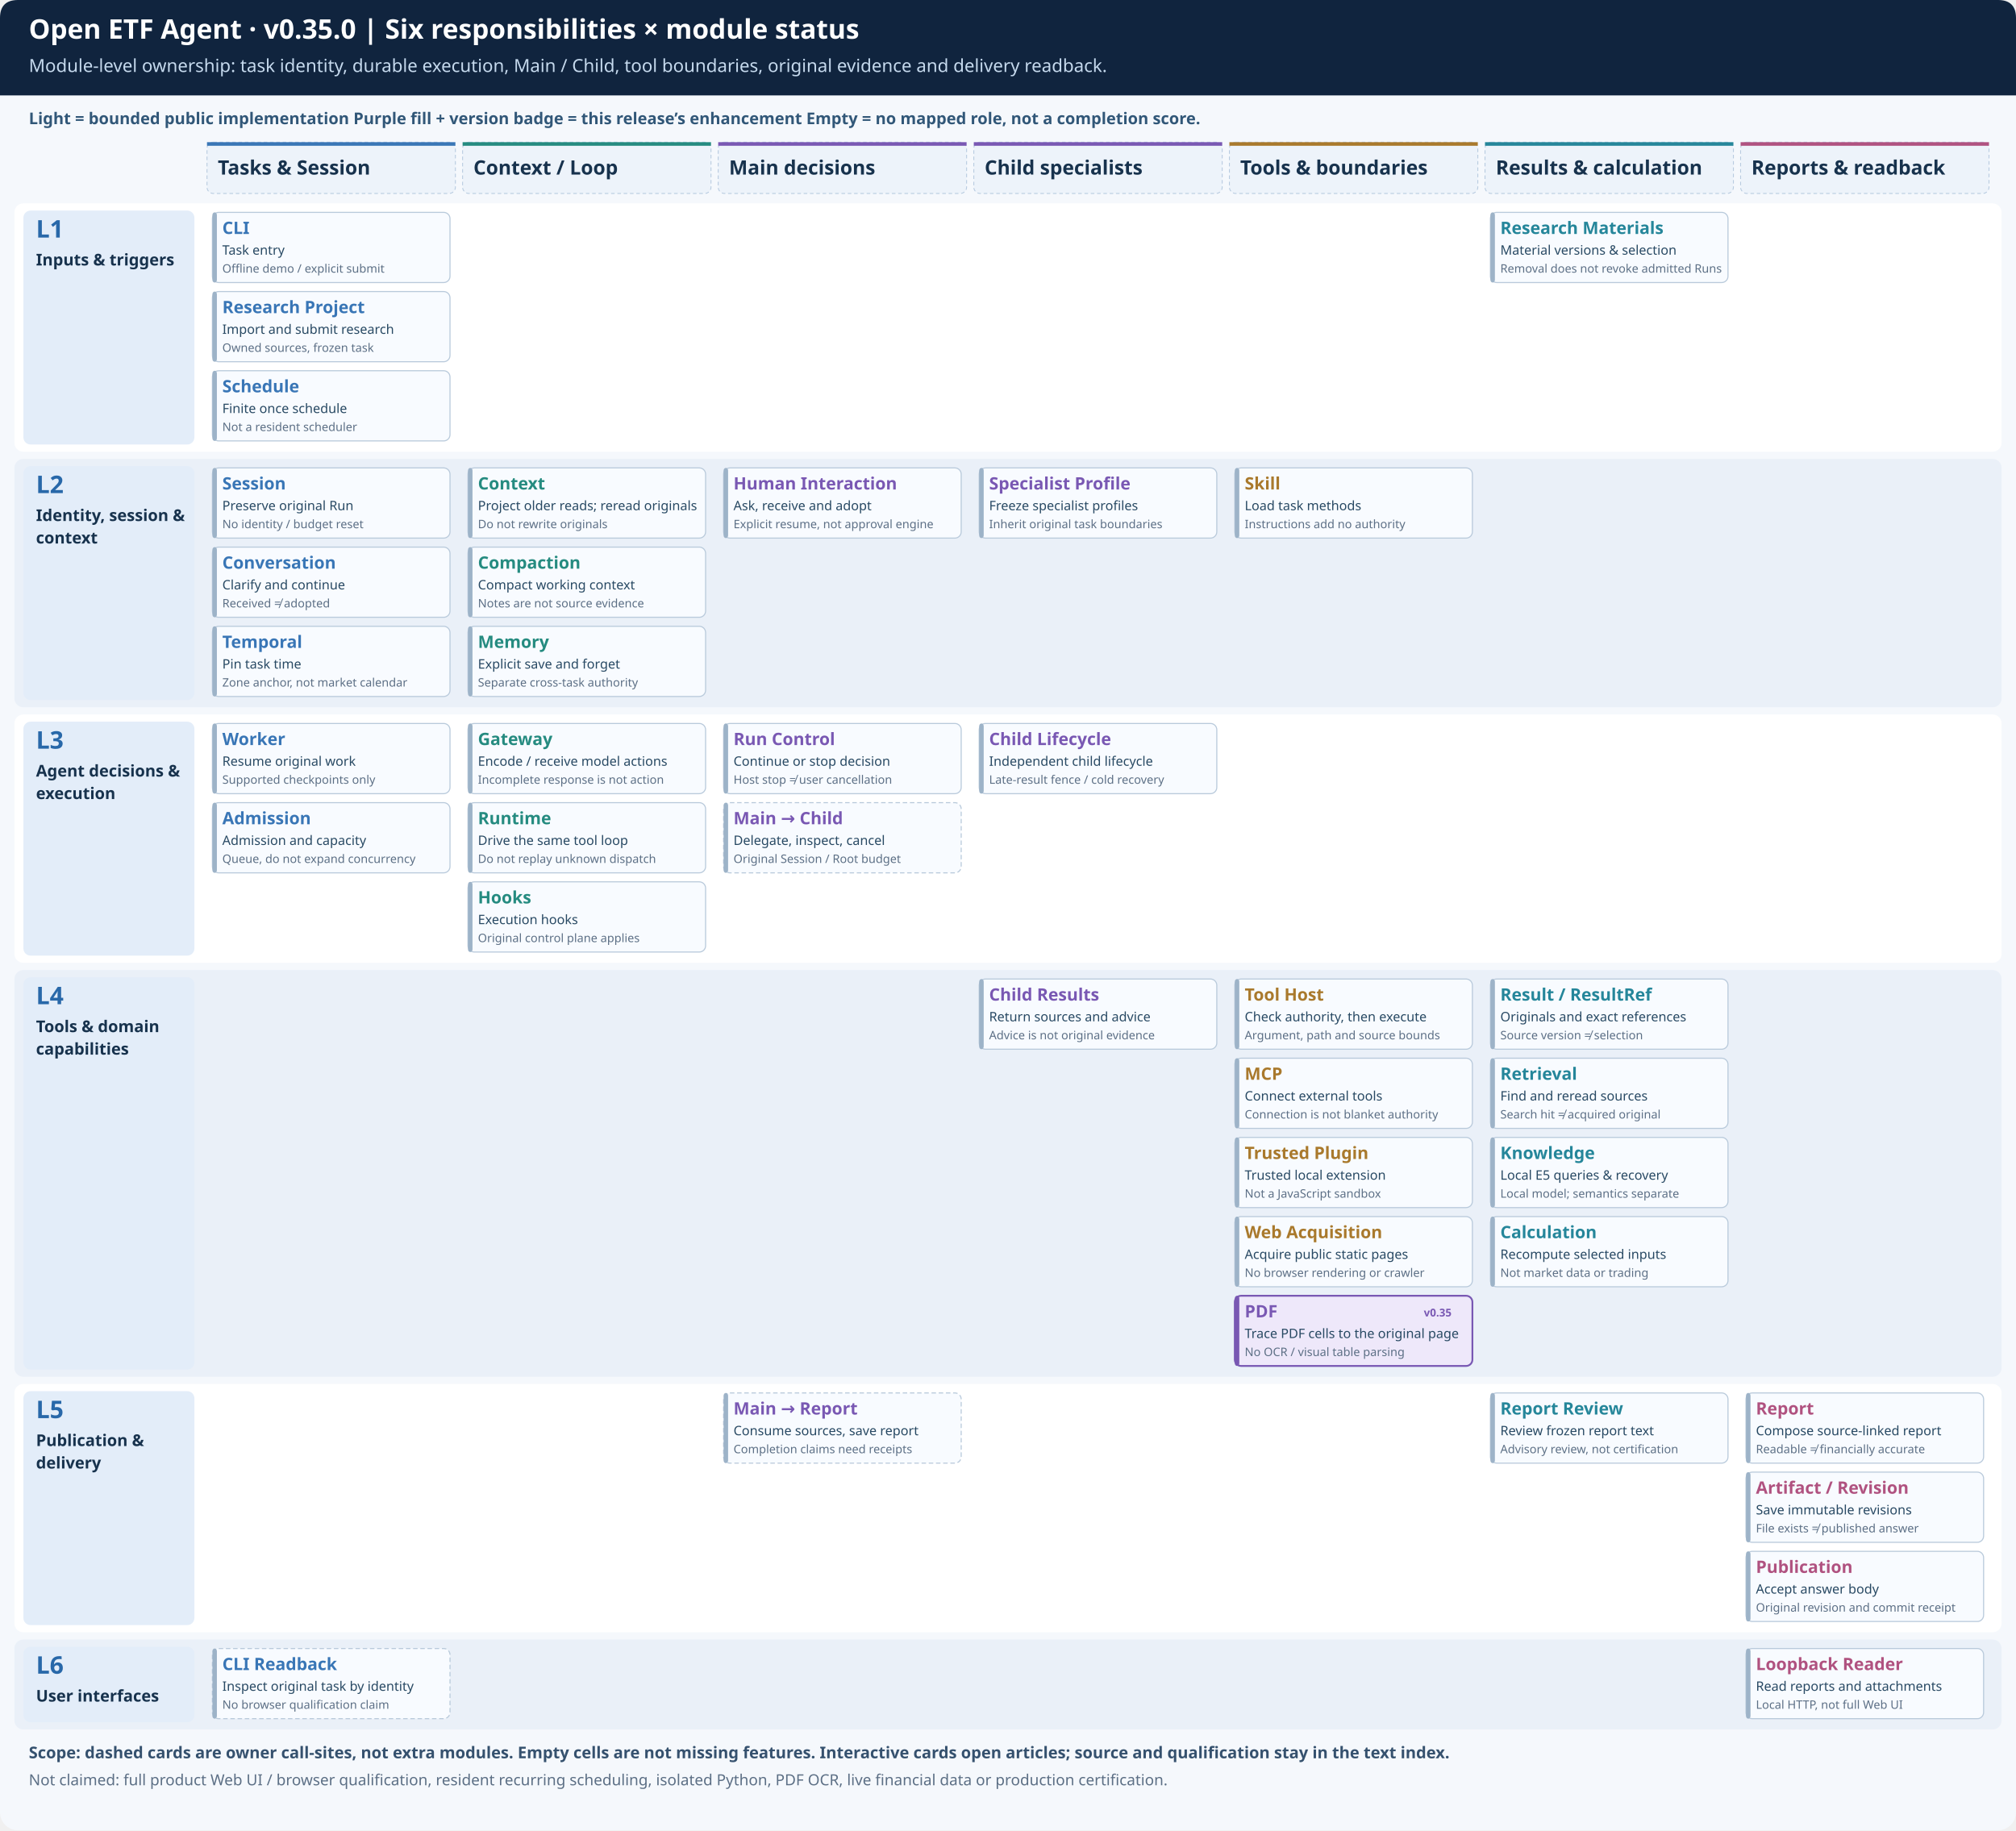
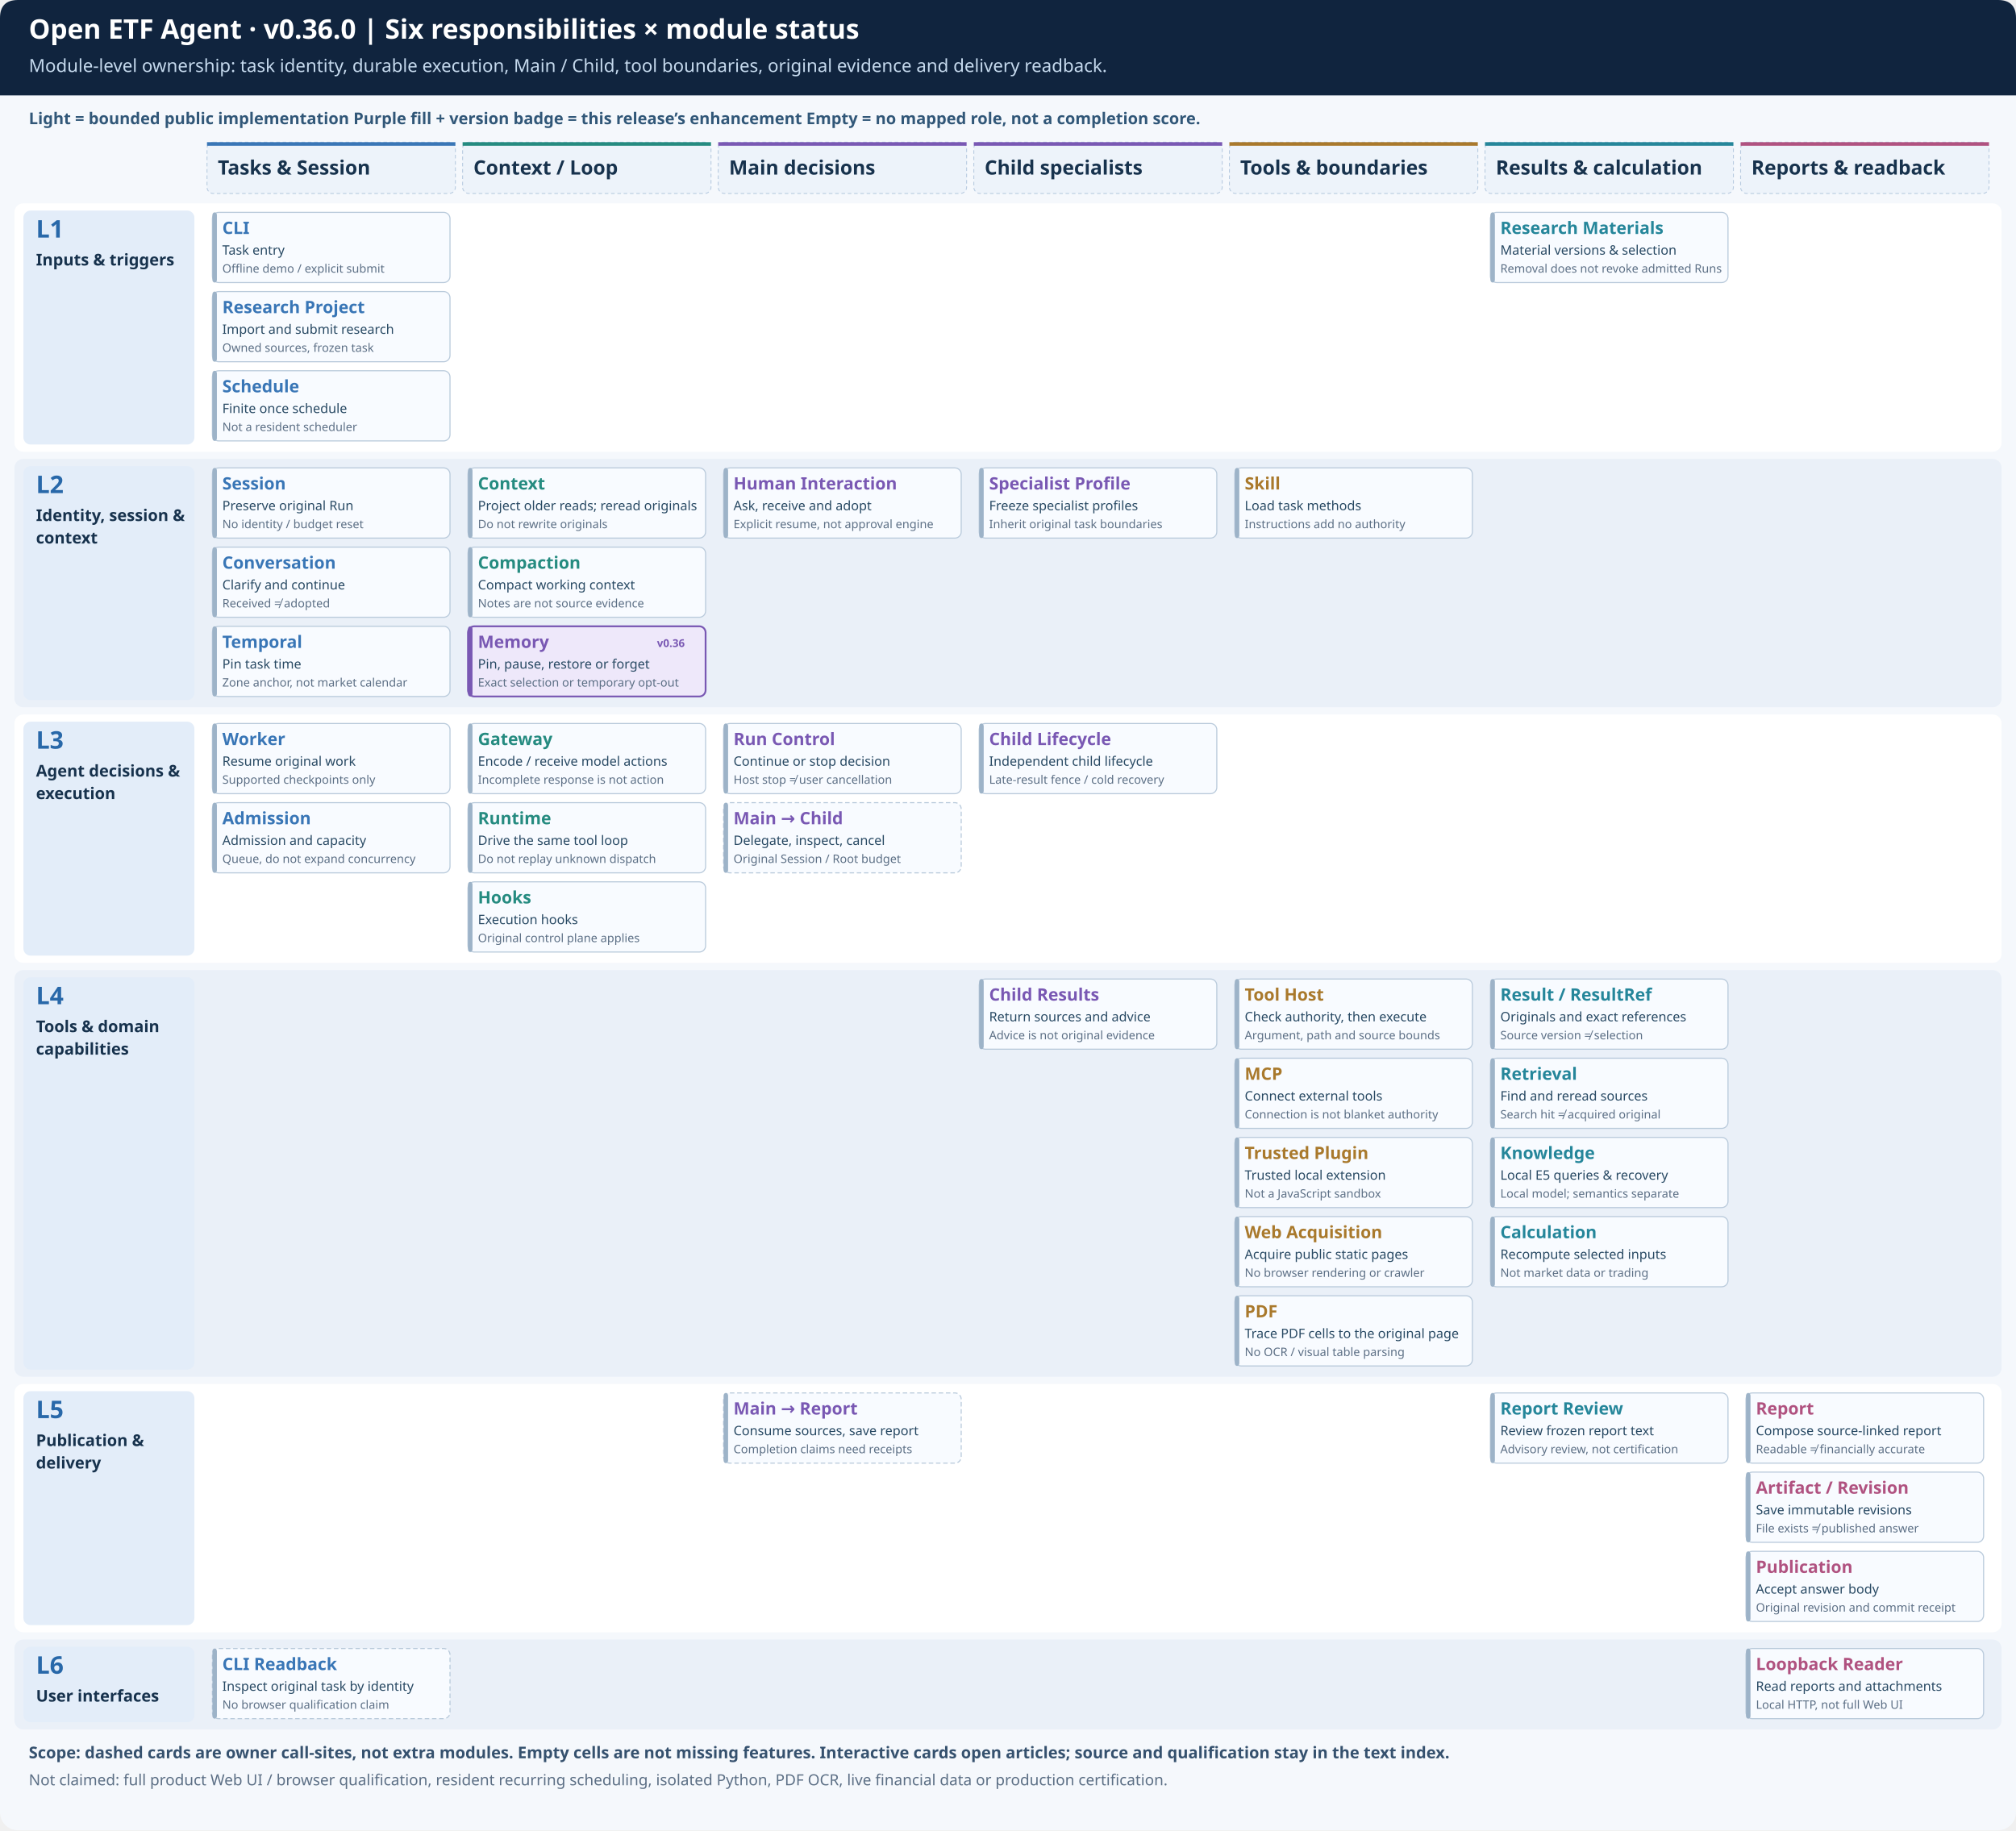
<svg xmlns="http://www.w3.org/2000/svg" width="2240" height="2034" viewBox="0 0 2240 2034" role="img" aria-labelledby="title desc">
  <rect width="2240" height="2034" rx="20" fill="#f5f8fc" />
  <path d="M20 0h2200q20 0 20 20v86H0V20Q0 0 20 0" fill="#10243e" />
  <g font-family="system-ui, sans-serif">
-     <text x="32" y="43" font-size="30" fill="#fff" font-weight="700">Open ETF Agent · v0.35.0 | Six responsibilities × module status</text>
+     <text x="32" y="43" font-size="30" fill="#fff" font-weight="700">Open ETF Agent · v0.36.0 | Six responsibilities × module status</text>
    <text x="32" y="80" font-size="20" fill="#c5d9ed" font-weight="400">Module-level ownership: task identity, durable execution, Main / Child, tool boundaries, original evidence and delivery readback.</text>
    <text x="32" y="138" font-size="18" fill="#315778" font-weight="600">Light = bounded public implementation   Purple fill + version badge = this release’s enhancement   Empty = no mapped role, not a completion score.</text>
    <rect x="230" y="158" width="276" height="57" rx="7" fill="#edf3fa" stroke="#b8cbe0" stroke-dasharray="4 3" />
    <rect x="230" y="158" width="276" height="4" fill="#3976b6" />
    <text x="242" y="194" font-size="22" fill="#17324d" font-weight="700">Tasks &amp; Session</text>
    <rect x="514" y="158" width="276" height="57" rx="7" fill="#edf3fa" stroke="#b8cbe0" stroke-dasharray="4 3" />
    <rect x="514" y="158" width="276" height="4" fill="#258b80" />
    <text x="526" y="194" font-size="22" fill="#17324d" font-weight="700">Context / Loop</text>
    <rect x="798" y="158" width="276" height="57" rx="7" fill="#edf3fa" stroke="#b8cbe0" stroke-dasharray="4 3" />
    <rect x="798" y="158" width="276" height="4" fill="#7958b3" />
    <text x="810" y="194" font-size="22" fill="#17324d" font-weight="700">Main decisions</text>
    <rect x="1082" y="158" width="276" height="57" rx="7" fill="#edf3fa" stroke="#b8cbe0" stroke-dasharray="4 3" />
    <rect x="1082" y="158" width="276" height="4" fill="#7958b3" />
    <text x="1094" y="194" font-size="22" fill="#17324d" font-weight="700">Child specialists</text>
    <rect x="1366" y="158" width="276" height="57" rx="7" fill="#edf3fa" stroke="#b8cbe0" stroke-dasharray="4 3" />
    <rect x="1366" y="158" width="276" height="4" fill="#a9792c" />
    <text x="1378" y="194" font-size="22" fill="#17324d" font-weight="700">Tools &amp; boundaries</text>
    <rect x="1650" y="158" width="276" height="57" rx="7" fill="#edf3fa" stroke="#b8cbe0" stroke-dasharray="4 3" />
    <rect x="1650" y="158" width="276" height="4" fill="#25869a" />
    <text x="1662" y="194" font-size="22" fill="#17324d" font-weight="700">Results &amp; calculation</text>
    <rect x="1934" y="158" width="276" height="57" rx="7" fill="#edf3fa" stroke="#b8cbe0" stroke-dasharray="4 3" />
    <rect x="1934" y="158" width="276" height="4" fill="#b05280" />
    <text x="1946" y="194" font-size="22" fill="#17324d" font-weight="700">Reports &amp; readback</text>
    <rect x="16" y="226" width="2208" height="276" rx="10" fill="#ffffff" />
    <rect x="26" y="234" width="190" height="260" rx="8" fill="#e3edf9" />
    <text x="40" y="264" font-size="27" fill="#2868a9" font-weight="700">L1</text>
    <text x="40" y="295" font-size="18" fill="#17324d" font-weight="700">Inputs &amp; triggers</text>
    <a href="https://hpoenixf.com/eff-agent-article/en/articles/agent-in-15-minutes" target="_blank" rel="noopener noreferrer">
      <rect x="236" y="236" width="264" height="78" rx="7" fill="#f8fbff" stroke="#b9cadb" stroke-width="1.2" />
      <rect x="236" y="236" width="5" height="78" rx="3" fill="#9db3c8" />
      <text x="247" y="260" font-size="19" fill="#3976b6" font-weight="700">CLI</text>
      <text x="247" y="283" font-size="14.5" fill="#284963" font-weight="500">Task entry</text>
      <text x="247" y="303" font-size="13" fill="#5c6f85" font-weight="400">Offline demo / explicit submit</text>
    </a>
    <a href="https://hpoenixf.com/eff-agent-article/en/articles/open-etf-agent-research-project-workshop" target="_blank" rel="noopener noreferrer">
      <rect x="236" y="324" width="264" height="78" rx="7" fill="#f8fbff" stroke="#b9cadb" stroke-width="1.2" />
      <rect x="236" y="324" width="5" height="78" rx="3" fill="#9db3c8" />
      <text x="247" y="348" font-size="19" fill="#3976b6" font-weight="700">Research Project</text>
      <text x="247" y="371" font-size="14.5" fill="#284963" font-weight="500">Import and submit research</text>
      <text x="247" y="391" font-size="13" fill="#5c6f85" font-weight="400">Owned sources, frozen task</text>
    </a>
    <a href="https://hpoenixf.com/eff-agent-article/en/articles/agent-autonomous-scheduled-research" target="_blank" rel="noopener noreferrer">
      <rect x="236" y="412" width="264" height="78" rx="7" fill="#f8fbff" stroke="#b9cadb" stroke-width="1.2" />
      <rect x="236" y="412" width="5" height="78" rx="3" fill="#9db3c8" />
      <text x="247" y="436" font-size="19" fill="#3976b6" font-weight="700">Schedule</text>
      <text x="247" y="459" font-size="14.5" fill="#284963" font-weight="500">Finite once schedule</text>
      <text x="247" y="479" font-size="13" fill="#5c6f85" font-weight="400">Not a resident scheduler</text>
    </a>
    <a href="https://hpoenixf.com/eff-agent-article/en/articles/agent-research-assets-identity-version-lifecycle" target="_blank" rel="noopener noreferrer">
      <rect x="1656" y="236" width="264" height="78" rx="7" fill="#f8fbff" stroke="#b9cadb" stroke-width="1.2" />
      <rect x="1656" y="236" width="5" height="78" rx="3" fill="#9db3c8" />
      <text x="1667" y="260" font-size="19" fill="#25869a" font-weight="700">Research Materials</text>
      <text x="1667" y="283" font-size="14.5" fill="#284963" font-weight="500">Material versions &amp; selection</text>
      <text x="1667" y="303" font-size="13" fill="#5c6f85" font-weight="400">Removal does not revoke admitted Runs</text>
    </a>
    <rect x="16" y="510" width="2208" height="276" rx="10" fill="#eaf0f8" />
    <rect x="26" y="518" width="190" height="260" rx="8" fill="#e3edf9" />
    <text x="40" y="548" font-size="27" fill="#2868a9" font-weight="700">L2</text>
    <text x="40" y="579" font-size="18" fill="#17324d" font-weight="700">Identity, session &amp;</text>
    <text x="40" y="604" font-size="18" fill="#17324d" font-weight="700">context</text>
    <a href="https://hpoenixf.com/eff-agent-article/en/articles/agent-task-session-run-worker-schedule" target="_blank" rel="noopener noreferrer">
      <rect x="236" y="520" width="264" height="78" rx="7" fill="#f8fbff" stroke="#b9cadb" stroke-width="1.2" />
      <rect x="236" y="520" width="5" height="78" rx="3" fill="#9db3c8" />
      <text x="247" y="544" font-size="19" fill="#3976b6" font-weight="700">Session</text>
      <text x="247" y="567" font-size="14.5" fill="#284963" font-weight="500">Preserve original Run</text>
      <text x="247" y="587" font-size="13" fill="#5c6f85" font-weight="400">No identity / budget reset</text>
    </a>
    <a href="https://hpoenixf.com/eff-agent-article/en/articles/agent-conversation-admission-task-continuation" target="_blank" rel="noopener noreferrer">
      <rect x="236" y="608" width="264" height="78" rx="7" fill="#f8fbff" stroke="#b9cadb" stroke-width="1.2" />
      <rect x="236" y="608" width="5" height="78" rx="3" fill="#9db3c8" />
      <text x="247" y="632" font-size="19" fill="#3976b6" font-weight="700">Conversation</text>
      <text x="247" y="655" font-size="14.5" fill="#284963" font-weight="500">Clarify and continue</text>
      <text x="247" y="675" font-size="13" fill="#5c6f85" font-weight="400">Received ≠ adopted</text>
    </a>
    <a href="https://hpoenixf.com/eff-agent-article/en/articles/agent-temporal-semantics-market-calendar" target="_blank" rel="noopener noreferrer">
      <rect x="236" y="696" width="264" height="78" rx="7" fill="#f8fbff" stroke="#b9cadb" stroke-width="1.2" />
      <rect x="236" y="696" width="5" height="78" rx="3" fill="#9db3c8" />
      <text x="247" y="720" font-size="19" fill="#3976b6" font-weight="700">Temporal</text>
      <text x="247" y="743" font-size="14.5" fill="#284963" font-weight="500">Pin task time</text>
      <text x="247" y="763" font-size="13" fill="#5c6f85" font-weight="400">Zone anchor, not market calendar</text>
    </a>
    <a href="https://hpoenixf.com/eff-agent-article/en/articles/agent-context-governance-actions" target="_blank" rel="noopener noreferrer">
      <rect x="520" y="520" width="264" height="78" rx="7" fill="#f8fbff" stroke="#b9cadb" stroke-width="1.2" />
      <rect x="520" y="520" width="5" height="78" rx="3" fill="#9db3c8" />
      <text x="531" y="544" font-size="19" fill="#258b80" font-weight="700">Context</text>
      <text x="531" y="567" font-size="14.5" fill="#284963" font-weight="500">Project older reads; reread originals</text>
      <text x="531" y="587" font-size="13" fill="#5c6f85" font-weight="400">Do not rewrite originals</text>
    </a>
    <a href="https://hpoenixf.com/eff-agent-article/en/articles/agent-main-run-context-compaction" target="_blank" rel="noopener noreferrer">
      <rect x="520" y="608" width="264" height="78" rx="7" fill="#f8fbff" stroke="#b9cadb" stroke-width="1.2" />
      <rect x="520" y="608" width="5" height="78" rx="3" fill="#9db3c8" />
      <text x="531" y="632" font-size="19" fill="#258b80" font-weight="700">Compaction</text>
      <text x="531" y="655" font-size="14.5" fill="#284963" font-weight="500">Compact working context</text>
      <text x="531" y="675" font-size="13" fill="#5c6f85" font-weight="400">Notes are not source evidence</text>
    </a>
    <a href="https://hpoenixf.com/eff-agent-article/en/articles/026-agent-memory-forget-durable-effects" target="_blank" rel="noopener noreferrer">
-       <rect x="520" y="696" width="264" height="78" rx="7" fill="#f8fbff" stroke="#b9cadb" stroke-width="1.2" />
-       <rect x="520" y="696" width="5" height="78" rx="3" fill="#9db3c8" />
-       <text x="531" y="720" font-size="19" fill="#258b80" font-weight="700">Memory</text>
-       <text x="531" y="743" font-size="14.5" fill="#284963" font-weight="500">Explicit save and forget</text>
-       <text x="531" y="763" font-size="13" fill="#5c6f85" font-weight="400">Separate cross-task authority</text>
+       <rect x="520" y="696" width="264" height="78" rx="7" fill="#eee8fa" stroke="#7958b3" stroke-width="2" />
+       <rect x="520" y="696" width="5" height="78" rx="3" fill="#7958b3" />
+       <text x="531" y="720" font-size="19" fill="#7958b3" font-weight="700">Memory</text>
+       <text x="531" y="743" font-size="14.5" fill="#284963" font-weight="500">Pin, pause, restore or forget</text>
+       <text x="531" y="763" font-size="13" fill="#5c6f85" font-weight="400">Exact selection or temporary opt-out</text>
+       <text x="730" y="719" font-size="12" fill="#7958b3" font-weight="700">v0.36</text>
    </a>
    <a href="https://hpoenixf.com/eff-agent-article/en/articles/agent-durable-human-interaction-response-adoption" target="_blank" rel="noopener noreferrer">
      <rect x="804" y="520" width="264" height="78" rx="7" fill="#f8fbff" stroke="#b9cadb" stroke-width="1.2" />
      <rect x="804" y="520" width="5" height="78" rx="3" fill="#9db3c8" />
      <text x="815" y="544" font-size="19" fill="#7958b3" font-weight="700">Human Interaction</text>
      <text x="815" y="567" font-size="14.5" fill="#284963" font-weight="500">Ask, receive and adopt</text>
      <text x="815" y="587" font-size="13" fill="#5c6f85" font-weight="400">Explicit resume, not approval engine</text>
    </a>
    <a href="https://hpoenixf.com/eff-agent-article/en/articles/agent-custom-expert-from-prompt-to-recovery" target="_blank" rel="noopener noreferrer">
      <rect x="1088" y="520" width="264" height="78" rx="7" fill="#f8fbff" stroke="#b9cadb" stroke-width="1.2" />
      <rect x="1088" y="520" width="5" height="78" rx="3" fill="#9db3c8" />
      <text x="1099" y="544" font-size="19" fill="#7958b3" font-weight="700">Specialist Profile</text>
      <text x="1099" y="567" font-size="14.5" fill="#284963" font-weight="500">Freeze specialist profiles</text>
      <text x="1099" y="587" font-size="13" fill="#5c6f85" font-weight="400">Inherit original task boundaries</text>
    </a>
    <a href="https://hpoenixf.com/eff-agent-article/en/articles/agent-skill-from-markdown-to-callable-research" target="_blank" rel="noopener noreferrer">
      <rect x="1372" y="520" width="264" height="78" rx="7" fill="#f8fbff" stroke="#b9cadb" stroke-width="1.2" />
      <rect x="1372" y="520" width="5" height="78" rx="3" fill="#9db3c8" />
      <text x="1383" y="544" font-size="19" fill="#a9792c" font-weight="700">Skill</text>
      <text x="1383" y="567" font-size="14.5" fill="#284963" font-weight="500">Load task methods</text>
      <text x="1383" y="587" font-size="13" fill="#5c6f85" font-weight="400">Instructions add no authority</text>
    </a>
    <rect x="16" y="794" width="2208" height="276" rx="10" fill="#ffffff" />
    <rect x="26" y="802" width="190" height="260" rx="8" fill="#e3edf9" />
    <text x="40" y="832" font-size="27" fill="#2868a9" font-weight="700">L3</text>
    <text x="40" y="863" font-size="18" fill="#17324d" font-weight="700">Agent decisions &amp;</text>
    <text x="40" y="888" font-size="18" fill="#17324d" font-weight="700">execution</text>
    <a href="https://hpoenixf.com/eff-agent-article/en/articles/open-etf-agent-v010-system-design" target="_blank" rel="noopener noreferrer">
      <rect x="236" y="804" width="264" height="78" rx="7" fill="#f8fbff" stroke="#b9cadb" stroke-width="1.2" />
      <rect x="236" y="804" width="5" height="78" rx="3" fill="#9db3c8" />
      <text x="247" y="828" font-size="19" fill="#3976b6" font-weight="700">Worker</text>
      <text x="247" y="851" font-size="14.5" fill="#284963" font-weight="500">Resume original work</text>
      <text x="247" y="871" font-size="13" fill="#5c6f85" font-weight="400">Supported checkpoints only</text>
    </a>
    <a href="https://hpoenixf.com/eff-agent-article/en/articles/agent-provider-admission-capacity-lease" target="_blank" rel="noopener noreferrer">
      <rect x="236" y="892" width="264" height="78" rx="7" fill="#f8fbff" stroke="#b9cadb" stroke-width="1.2" />
      <rect x="236" y="892" width="5" height="78" rx="3" fill="#9db3c8" />
      <text x="247" y="916" font-size="19" fill="#3976b6" font-weight="700">Admission</text>
      <text x="247" y="939" font-size="14.5" fill="#284963" font-weight="500">Admission and capacity</text>
      <text x="247" y="959" font-size="13" fill="#5c6f85" font-weight="400">Queue, do not expand concurrency</text>
    </a>
    <a href="https://hpoenixf.com/eff-agent-article/en/articles/agent-provider-architecture-and-admission" target="_blank" rel="noopener noreferrer">
      <rect x="520" y="804" width="264" height="78" rx="7" fill="#f8fbff" stroke="#b9cadb" stroke-width="1.2" />
      <rect x="520" y="804" width="5" height="78" rx="3" fill="#9db3c8" />
      <text x="531" y="828" font-size="19" fill="#258b80" font-weight="700">Gateway</text>
      <text x="531" y="851" font-size="14.5" fill="#284963" font-weight="500">Encode / receive model actions</text>
      <text x="531" y="871" font-size="13" fill="#5c6f85" font-weight="400">Incomplete response is not action</text>
    </a>
    <a href="https://hpoenixf.com/eff-agent-article/en/articles/etf-agent-model-harness-research-loop" target="_blank" rel="noopener noreferrer">
      <rect x="520" y="892" width="264" height="78" rx="7" fill="#f8fbff" stroke="#b9cadb" stroke-width="1.2" />
      <rect x="520" y="892" width="5" height="78" rx="3" fill="#9db3c8" />
      <text x="531" y="916" font-size="19" fill="#258b80" font-weight="700">Runtime</text>
      <text x="531" y="939" font-size="14.5" fill="#284963" font-weight="500">Drive the same tool loop</text>
      <text x="531" y="959" font-size="13" fill="#5c6f85" font-weight="400">Do not replay unknown dispatch</text>
    </a>
    <a href="https://hpoenixf.com/eff-agent-article/en/articles/agent-multi-ecosystem-hook-execution" target="_blank" rel="noopener noreferrer">
      <rect x="520" y="980" width="264" height="78" rx="7" fill="#f8fbff" stroke="#b9cadb" stroke-width="1.2" />
      <rect x="520" y="980" width="5" height="78" rx="3" fill="#9db3c8" />
      <text x="531" y="1004" font-size="19" fill="#258b80" font-weight="700">Hooks</text>
      <text x="531" y="1027" font-size="14.5" fill="#284963" font-weight="500">Execution hooks</text>
      <text x="531" y="1047" font-size="13" fill="#5c6f85" font-weight="400">Original control plane applies</text>
    </a>
    <a href="https://hpoenixf.com/eff-agent-article/en/articles/agent-veto-authority-and-run-termination" target="_blank" rel="noopener noreferrer">
      <rect x="804" y="804" width="264" height="78" rx="7" fill="#f8fbff" stroke="#b9cadb" stroke-width="1.2" />
      <rect x="804" y="804" width="5" height="78" rx="3" fill="#9db3c8" />
      <text x="815" y="828" font-size="19" fill="#7958b3" font-weight="700">Run Control</text>
      <text x="815" y="851" font-size="14.5" fill="#284963" font-weight="500">Continue or stop decision</text>
      <text x="815" y="871" font-size="13" fill="#5c6f85" font-weight="400">Host stop ≠ user cancellation</text>
    </a>
    <a href="https://hpoenixf.com/eff-agent-article/en/articles/agent-subagent-context-specialization" target="_blank" rel="noopener noreferrer">
      <rect x="804" y="892" width="264" height="78" rx="7" fill="#f8fbff" stroke="#b9cadb" stroke-width="1.2" stroke-dasharray="5 3" />
      <rect x="804" y="892" width="5" height="78" rx="3" fill="#9db3c8" />
      <text x="815" y="916" font-size="19" fill="#7958b3" font-weight="700">Main → Child</text>
      <text x="815" y="939" font-size="14.5" fill="#284963" font-weight="500">Delegate, inspect, cancel</text>
      <text x="815" y="959" font-size="13" fill="#5c6f85" font-weight="400">Original Session / Root budget</text>
    </a>
    <a href="https://hpoenixf.com/eff-agent-article/en/articles/agent-subagent-context-specialization" target="_blank" rel="noopener noreferrer">
      <rect x="1088" y="804" width="264" height="78" rx="7" fill="#f8fbff" stroke="#b9cadb" stroke-width="1.2" />
      <rect x="1088" y="804" width="5" height="78" rx="3" fill="#9db3c8" />
      <text x="1099" y="828" font-size="19" fill="#7958b3" font-weight="700">Child Lifecycle</text>
      <text x="1099" y="851" font-size="14.5" fill="#284963" font-weight="500">Independent child lifecycle</text>
      <text x="1099" y="871" font-size="13" fill="#5c6f85" font-weight="400">Late-result fence / cold recovery</text>
    </a>
    <rect x="16" y="1078" width="2208" height="452" rx="10" fill="#eaf0f8" />
    <rect x="26" y="1086" width="190" height="436" rx="8" fill="#e3edf9" />
    <text x="40" y="1116" font-size="27" fill="#2868a9" font-weight="700">L4</text>
    <text x="40" y="1147" font-size="18" fill="#17324d" font-weight="700">Tools &amp; domain</text>
    <text x="40" y="1172" font-size="18" fill="#17324d" font-weight="700">capabilities</text>
    <a href="https://hpoenixf.com/eff-agent-article/en/articles/agent-subagent-contribution-evidence" target="_blank" rel="noopener noreferrer">
      <rect x="1088" y="1088" width="264" height="78" rx="7" fill="#f8fbff" stroke="#b9cadb" stroke-width="1.2" />
      <rect x="1088" y="1088" width="5" height="78" rx="3" fill="#9db3c8" />
      <text x="1099" y="1112" font-size="19" fill="#7958b3" font-weight="700">Child Results</text>
      <text x="1099" y="1135" font-size="14.5" fill="#284963" font-weight="500">Return sources and advice</text>
      <text x="1099" y="1155" font-size="13" fill="#5c6f85" font-weight="400">Advice is not original evidence</text>
    </a>
    <a href="https://hpoenixf.com/eff-agent-article/en/articles/agent-tool-lifecycle-and-model-input" target="_blank" rel="noopener noreferrer">
      <rect x="1372" y="1088" width="264" height="78" rx="7" fill="#f8fbff" stroke="#b9cadb" stroke-width="1.2" />
      <rect x="1372" y="1088" width="5" height="78" rx="3" fill="#9db3c8" />
      <text x="1383" y="1112" font-size="19" fill="#a9792c" font-weight="700">Tool Host</text>
      <text x="1383" y="1135" font-size="14.5" fill="#284963" font-weight="500">Check authority, then execute</text>
      <text x="1383" y="1155" font-size="13" fill="#5c6f85" font-weight="400">Argument, path and source bounds</text>
    </a>
    <a href="https://hpoenixf.com/eff-agent-article/en/articles/mcp-host-from-discovery-to-consumption" target="_blank" rel="noopener noreferrer">
      <rect x="1372" y="1176" width="264" height="78" rx="7" fill="#f8fbff" stroke="#b9cadb" stroke-width="1.2" />
      <rect x="1372" y="1176" width="5" height="78" rx="3" fill="#9db3c8" />
      <text x="1383" y="1200" font-size="19" fill="#a9792c" font-weight="700">MCP</text>
      <text x="1383" y="1223" font-size="14.5" fill="#284963" font-weight="500">Connect external tools</text>
      <text x="1383" y="1243" font-size="13" fill="#5c6f85" font-weight="400">Connection is not blanket authority</text>
    </a>
    <a href="https://hpoenixf.com/eff-agent-article/en/articles/020-agent-extension-host-smartphone" target="_blank" rel="noopener noreferrer">
      <rect x="1372" y="1264" width="264" height="78" rx="7" fill="#f8fbff" stroke="#b9cadb" stroke-width="1.2" />
      <rect x="1372" y="1264" width="5" height="78" rx="3" fill="#9db3c8" />
      <text x="1383" y="1288" font-size="19" fill="#a9792c" font-weight="700">Trusted Plugin</text>
      <text x="1383" y="1311" font-size="14.5" fill="#284963" font-weight="500">Trusted local extension</text>
      <text x="1383" y="1331" font-size="13" fill="#5c6f85" font-weight="400">Not a JavaScript sandbox</text>
    </a>
    <a href="https://hpoenixf.com/eff-agent-article/en/articles/021-agent-web-research-from-search-to-deep-reading" target="_blank" rel="noopener noreferrer">
      <rect x="1372" y="1352" width="264" height="78" rx="7" fill="#f8fbff" stroke="#b9cadb" stroke-width="1.2" />
      <rect x="1372" y="1352" width="5" height="78" rx="3" fill="#9db3c8" />
      <text x="1383" y="1376" font-size="19" fill="#a9792c" font-weight="700">Web Acquisition</text>
      <text x="1383" y="1399" font-size="14.5" fill="#284963" font-weight="500">Acquire public static pages</text>
      <text x="1383" y="1419" font-size="13" fill="#5c6f85" font-weight="400">No browser rendering or crawler</text>
    </a>
    <a href="https://hpoenixf.com/eff-agent-article/en/articles/024-agent-pdf-from-text-to-evidence" target="_blank" rel="noopener noreferrer">
-       <rect x="1372" y="1440" width="264" height="78" rx="7" fill="#eee8fa" stroke="#7958b3" stroke-width="2" />
-       <rect x="1372" y="1440" width="5" height="78" rx="3" fill="#7958b3" />
-       <text x="1383" y="1464" font-size="19" fill="#7958b3" font-weight="700">PDF</text>
+       <rect x="1372" y="1440" width="264" height="78" rx="7" fill="#f8fbff" stroke="#b9cadb" stroke-width="1.2" />
+       <rect x="1372" y="1440" width="5" height="78" rx="3" fill="#9db3c8" />
+       <text x="1383" y="1464" font-size="19" fill="#a9792c" font-weight="700">PDF</text>
      <text x="1383" y="1487" font-size="14.5" fill="#284963" font-weight="500">Trace PDF cells to the original page</text>
      <text x="1383" y="1507" font-size="13" fill="#5c6f85" font-weight="400">No OCR / visual table parsing</text>
-       <text x="1582" y="1463" font-size="12" fill="#7958b3" font-weight="700">v0.35</text>
    </a>
    <a href="https://hpoenixf.com/eff-agent-article/en/articles/tool-results-outside-model-context" target="_blank" rel="noopener noreferrer">
      <rect x="1656" y="1088" width="264" height="78" rx="7" fill="#f8fbff" stroke="#b9cadb" stroke-width="1.2" />
      <rect x="1656" y="1088" width="5" height="78" rx="3" fill="#9db3c8" />
      <text x="1667" y="1112" font-size="19" fill="#25869a" font-weight="700">Result / ResultRef</text>
      <text x="1667" y="1135" font-size="14.5" fill="#284963" font-weight="500">Originals and exact references</text>
      <text x="1667" y="1155" font-size="13" fill="#5c6f85" font-weight="400">Source version ≠ selection</text>
    </a>
    <a href="https://hpoenixf.com/eff-agent-article/en/articles/agent-knowledge-retrieval-end-to-end" target="_blank" rel="noopener noreferrer">
      <rect x="1656" y="1176" width="264" height="78" rx="7" fill="#f8fbff" stroke="#b9cadb" stroke-width="1.2" />
      <rect x="1656" y="1176" width="5" height="78" rx="3" fill="#9db3c8" />
      <text x="1667" y="1200" font-size="19" fill="#25869a" font-weight="700">Retrieval</text>
      <text x="1667" y="1223" font-size="14.5" fill="#284963" font-weight="500">Find and reread sources</text>
      <text x="1667" y="1243" font-size="13" fill="#5c6f85" font-weight="400">Search hit ≠ acquired original</text>
    </a>
    <a href="https://hpoenixf.com/eff-agent-article/en/articles/agent-knowledge-retrieval-end-to-end" target="_blank" rel="noopener noreferrer">
      <rect x="1656" y="1264" width="264" height="78" rx="7" fill="#f8fbff" stroke="#b9cadb" stroke-width="1.2" />
      <rect x="1656" y="1264" width="5" height="78" rx="3" fill="#9db3c8" />
      <text x="1667" y="1288" font-size="19" fill="#25869a" font-weight="700">Knowledge</text>
      <text x="1667" y="1311" font-size="14.5" fill="#284963" font-weight="500">Local E5 queries &amp; recovery</text>
      <text x="1667" y="1331" font-size="13" fill="#5c6f85" font-weight="400">Local model; semantics separate</text>
    </a>
    <a href="https://hpoenixf.com/eff-agent-article/en/articles/open-etf-agent-v010-system-design" target="_blank" rel="noopener noreferrer">
      <rect x="1656" y="1352" width="264" height="78" rx="7" fill="#f8fbff" stroke="#b9cadb" stroke-width="1.2" />
      <rect x="1656" y="1352" width="5" height="78" rx="3" fill="#9db3c8" />
      <text x="1667" y="1376" font-size="19" fill="#25869a" font-weight="700">Calculation</text>
      <text x="1667" y="1399" font-size="14.5" fill="#284963" font-weight="500">Recompute selected inputs</text>
      <text x="1667" y="1419" font-size="13" fill="#5c6f85" font-weight="400">Not market data or trading</text>
    </a>
    <rect x="16" y="1538" width="2208" height="276" rx="10" fill="#ffffff" />
    <rect x="26" y="1546" width="190" height="260" rx="8" fill="#e3edf9" />
    <text x="40" y="1576" font-size="27" fill="#2868a9" font-weight="700">L5</text>
    <text x="40" y="1607" font-size="18" fill="#17324d" font-weight="700">Publication &amp;</text>
    <text x="40" y="1632" font-size="18" fill="#17324d" font-weight="700">delivery</text>
    <a href="https://hpoenixf.com/eff-agent-article/en/articles/open-etf-agent-v01-first-readable-report" target="_blank" rel="noopener noreferrer">
      <rect x="804" y="1548" width="264" height="78" rx="7" fill="#f8fbff" stroke="#b9cadb" stroke-width="1.2" stroke-dasharray="5 3" />
      <rect x="804" y="1548" width="5" height="78" rx="3" fill="#9db3c8" />
      <text x="815" y="1572" font-size="19" fill="#7958b3" font-weight="700">Main → Report</text>
      <text x="815" y="1595" font-size="14.5" fill="#284963" font-weight="500">Consume sources, save report</text>
      <text x="815" y="1615" font-size="13" fill="#5c6f85" font-weight="400">Completion claims need receipts</text>
    </a>
    <a href="https://hpoenixf.com/eff-agent-article/en/articles/open-etf-agent-report-review-workshop" target="_blank" rel="noopener noreferrer">
      <rect x="1656" y="1548" width="264" height="78" rx="7" fill="#f8fbff" stroke="#b9cadb" stroke-width="1.2" />
      <rect x="1656" y="1548" width="5" height="78" rx="3" fill="#9db3c8" />
      <text x="1667" y="1572" font-size="19" fill="#25869a" font-weight="700">Report Review</text>
      <text x="1667" y="1595" font-size="14.5" fill="#284963" font-weight="500">Review frozen report text</text>
      <text x="1667" y="1615" font-size="13" fill="#5c6f85" font-weight="400">Advisory review, not certification</text>
    </a>
    <a href="https://hpoenixf.com/eff-agent-article/en/articles/open-etf-agent-v01-first-readable-report" target="_blank" rel="noopener noreferrer">
      <rect x="1940" y="1548" width="264" height="78" rx="7" fill="#f8fbff" stroke="#b9cadb" stroke-width="1.2" />
      <rect x="1940" y="1548" width="5" height="78" rx="3" fill="#9db3c8" />
      <text x="1951" y="1572" font-size="19" fill="#b05280" font-weight="700">Report</text>
      <text x="1951" y="1595" font-size="14.5" fill="#284963" font-weight="500">Compose source-linked report</text>
      <text x="1951" y="1615" font-size="13" fill="#5c6f85" font-weight="400">Readable ≠ financially accurate</text>
    </a>
    <a href="https://hpoenixf.com/eff-agent-article/en/articles/agent-artifact-version-access-sharing" target="_blank" rel="noopener noreferrer">
      <rect x="1940" y="1636" width="264" height="78" rx="7" fill="#f8fbff" stroke="#b9cadb" stroke-width="1.2" />
      <rect x="1940" y="1636" width="5" height="78" rx="3" fill="#9db3c8" />
      <text x="1951" y="1660" font-size="19" fill="#b05280" font-weight="700">Artifact / Revision</text>
      <text x="1951" y="1683" font-size="14.5" fill="#284963" font-weight="500">Save immutable revisions</text>
      <text x="1951" y="1703" font-size="13" fill="#5c6f85" font-weight="400">File exists ≠ published answer</text>
    </a>
    <a href="https://hpoenixf.com/eff-agent-article/en/articles/019-agent-answer-publication" target="_blank" rel="noopener noreferrer">
      <rect x="1940" y="1724" width="264" height="78" rx="7" fill="#f8fbff" stroke="#b9cadb" stroke-width="1.2" />
      <rect x="1940" y="1724" width="5" height="78" rx="3" fill="#9db3c8" />
      <text x="1951" y="1748" font-size="19" fill="#b05280" font-weight="700">Publication</text>
      <text x="1951" y="1771" font-size="14.5" fill="#284963" font-weight="500">Accept answer body</text>
      <text x="1951" y="1791" font-size="13" fill="#5c6f85" font-weight="400">Original revision and commit receipt</text>
    </a>
    <rect x="16" y="1822" width="2208" height="100" rx="10" fill="#eaf0f8" />
    <rect x="26" y="1830" width="190" height="84" rx="8" fill="#e3edf9" />
    <text x="40" y="1860" font-size="27" fill="#2868a9" font-weight="700">L6</text>
    <text x="40" y="1891" font-size="18" fill="#17324d" font-weight="700">User interfaces</text>
    <a href="https://hpoenixf.com/eff-agent-article/en/articles/open-etf-agent-v01-first-readable-report" target="_blank" rel="noopener noreferrer">
      <rect x="236" y="1832" width="264" height="78" rx="7" fill="#f8fbff" stroke="#b9cadb" stroke-width="1.2" stroke-dasharray="5 3" />
      <rect x="236" y="1832" width="5" height="78" rx="3" fill="#9db3c8" />
      <text x="247" y="1856" font-size="19" fill="#3976b6" font-weight="700">CLI Readback</text>
      <text x="247" y="1879" font-size="14.5" fill="#284963" font-weight="500">Inspect original task by identity</text>
      <text x="247" y="1899" font-size="13" fill="#5c6f85" font-weight="400">No browser qualification claim</text>
    </a>
    <a href="https://hpoenixf.com/eff-agent-article/en/articles/open-etf-agent-v010-system-design" target="_blank" rel="noopener noreferrer">
      <rect x="1940" y="1832" width="264" height="78" rx="7" fill="#f8fbff" stroke="#b9cadb" stroke-width="1.2" />
      <rect x="1940" y="1832" width="5" height="78" rx="3" fill="#9db3c8" />
      <text x="1951" y="1856" font-size="19" fill="#b05280" font-weight="700">Loopback Reader</text>
      <text x="1951" y="1879" font-size="14.5" fill="#284963" font-weight="500">Read reports and attachments</text>
      <text x="1951" y="1899" font-size="13" fill="#5c6f85" font-weight="400">Local HTTP, not full Web UI</text>
    </a>
    <text x="32" y="1954" font-size="18" fill="#35516e" font-weight="600">Scope: dashed cards are owner call-sites, not extra modules. Empty cells are not missing features. Interactive cards open articles; source and qualification stay in the text index.</text>
    <text x="32" y="1984" font-size="17" fill="#5c6f85" font-weight="400">Not claimed: full product Web UI / browser qualification, resident recurring scheduling, isolated Python, PDF OCR, live financial data or production certification.</text>
  </g>
</svg>
